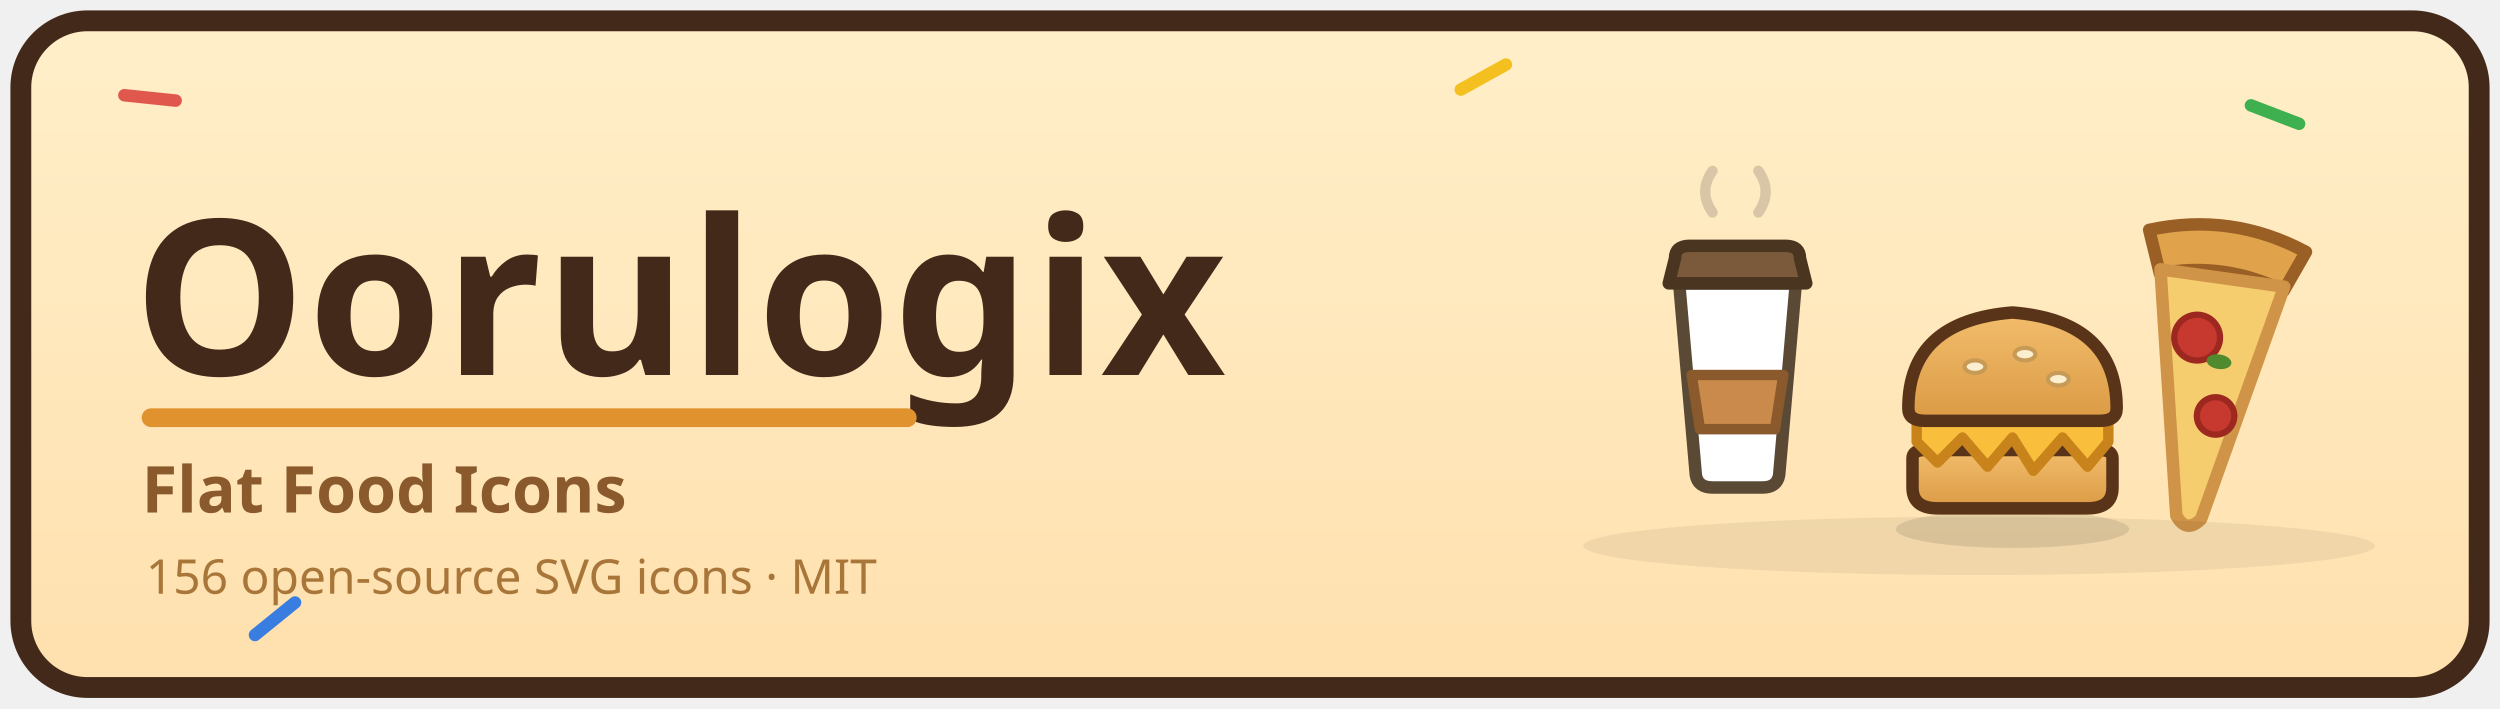
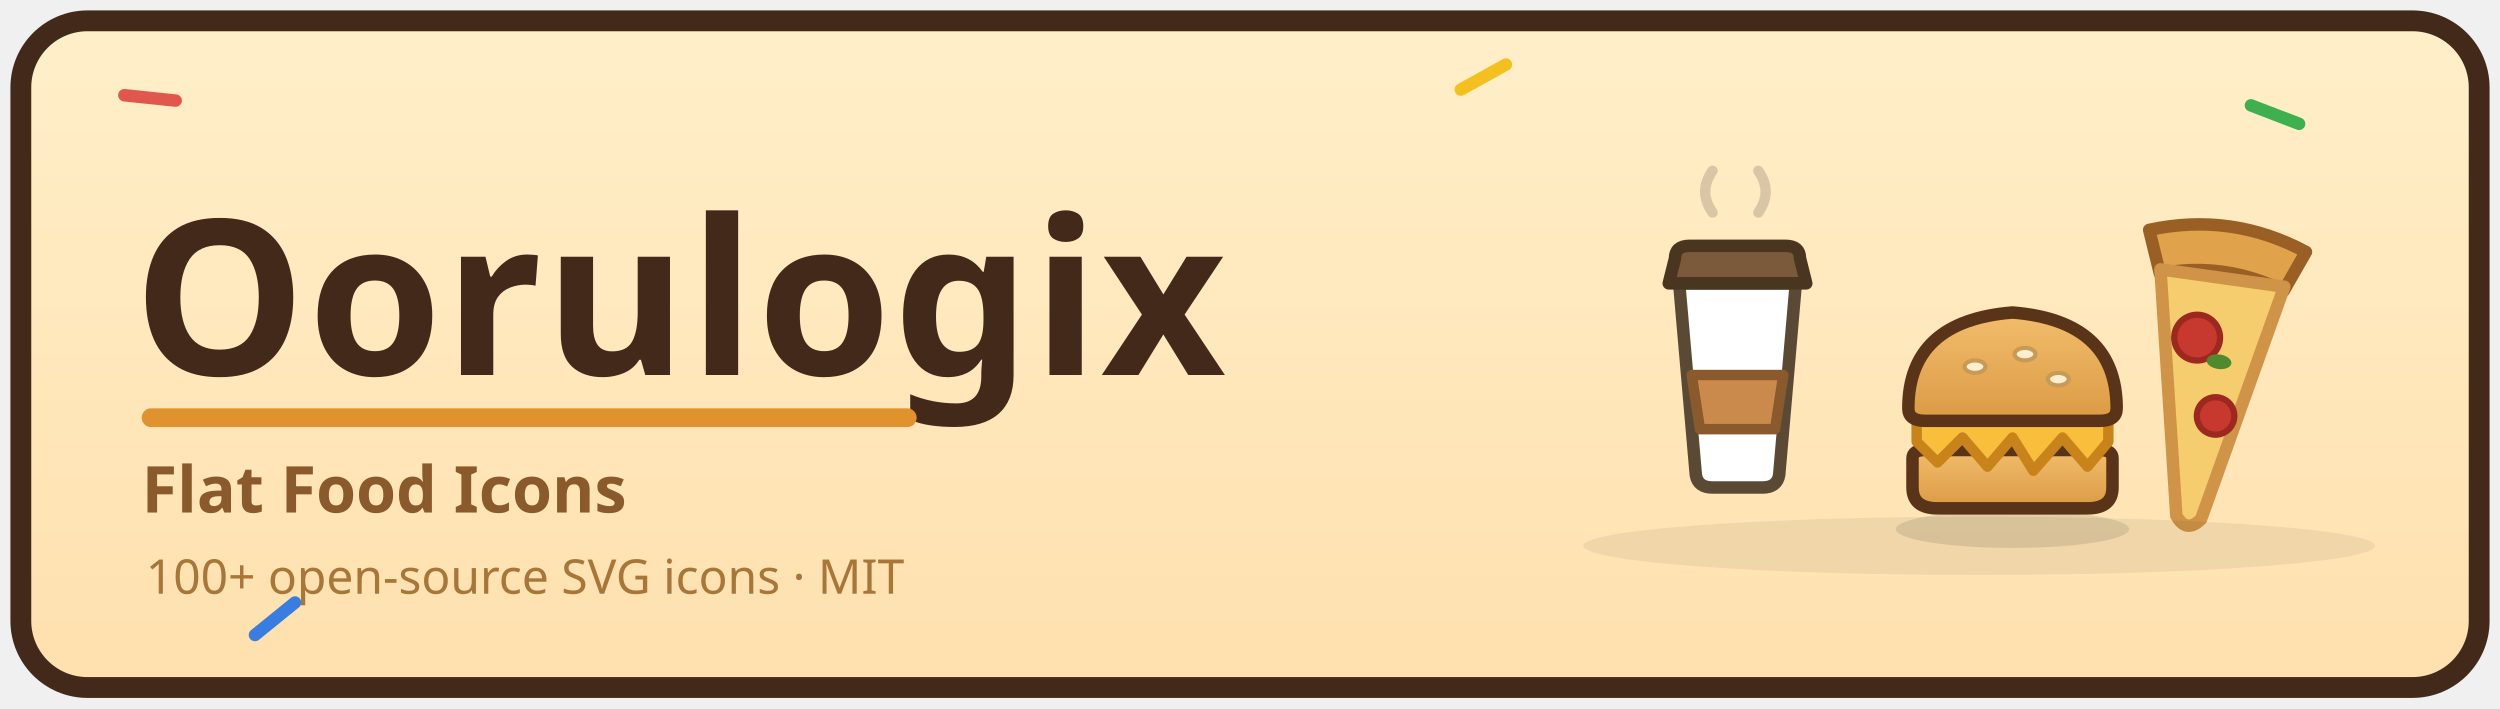
<svg xmlns="http://www.w3.org/2000/svg" viewBox="0 0 1200 340" width="1200" height="340" font-family="'Trebuchet MS','Segoe UI',system-ui,sans-serif">
  <defs>
    <linearGradient id="bn_bg" x1="0" y1="0" x2="0" y2="1">
      <stop offset="0" stop-color="#FFEFC9" />
      <stop offset="1" stop-color="#FFE0AE" />
    </linearGradient>
    <linearGradient id="bn_bun" x1="0" y1="0" x2="0" y2="1">
      <stop offset="0" stop-color="#F2BD6C" />
      <stop offset="1" stop-color="#DB9A44" />
    </linearGradient>
  </defs>
  <rect x="10" y="10" width="1180" height="320" rx="32" fill="url(#bn_bg)" stroke="#43291a" stroke-width="10" />
  <g stroke-width="6" stroke-linecap="round">
    <line x1="60" y1="50" x2="84" y2="44" stroke="#E0584D" transform="rotate(20 72 47)" />
    <line x1="120" y1="300" x2="144" y2="294" stroke="#3a7de0" transform="rotate(-25 132 297)" />
    <line x1="1080" y1="58" x2="1104" y2="52" stroke="#3fb04f" transform="rotate(35 1092 55)" />
    <line x1="700" y1="40" x2="724" y2="34" stroke="#f4c020" transform="rotate(-15 712 37)" />
  </g>
  <text x="64" y="180" font-size="104" font-weight="bold" fill="#43291a" letter-spacing="1">Oorulogix</text>
  <rect x="68" y="196" width="372" height="9" rx="4.5" fill="#E0922f" />
  <text x="68" y="246" font-size="31" font-weight="bold" fill="#8a5a2c">Flat Food Icons</text>
-   <text x="70" y="285" font-size="23" fill="#a9763a">156 open-source SVG icons · MIT</text>
+   <text x="70" y="285" font-size="23" fill="#a9763a">100+ open-source SVG icons · MIT</text>
  <g transform="translate(792 96)">
    <g fill="none" stroke="#c9b79a" stroke-width="5" stroke-linecap="round" opacity="0.7">
      <path d="M30 6 q-7 -10 0 -20" />
      <path d="M52 6 q7 -10 0 -20" />
    </g>
    <path d="M14 40 L70 40 L62 132 Q61 138 54 138 L30 138 Q23 138 22 132 Z" fill="#fff" stroke="#5a4a35" stroke-width="6" stroke-linejoin="round" />
    <path d="M9 40 L75 40 L72 28 Q72 22 65 22 L19 22 Q12 22 12 28 Z" fill="#7A5A3A" stroke="#4a3520" stroke-width="6" stroke-linejoin="round" />
    <path d="M20 84 L64 84 L60 110 L24 110 Z" fill="#C98A4B" stroke="#8a5a2c" stroke-width="5" stroke-linejoin="round" />
  </g>
  <g transform="translate(902 104)">
    <ellipse cx="64" cy="150" rx="56" ry="9" fill="#000" opacity="0.10" />
    <path d="M16 116 Q16 112 22 112 L106 112 Q112 112 112 116 L112 130 Q112 140 100 140 L28 140 Q16 140 16 130 Z" fill="url(#bn_bun)" stroke="#5a3418" stroke-width="6" stroke-linejoin="round" />
    <path d="M18 96 L110 96 L110 108 L100 120 L88 106 L74 122 L64 106 L52 120 L40 106 L28 118 L18 108 Z" fill="#F8BE3C" stroke="#C8841A" stroke-width="5" stroke-linejoin="round" />
    <path d="M14 92 Q14 50 64 46 Q114 50 114 92 Q114 98 106 98 L22 98 Q14 98 14 92 Z" fill="url(#bn_bun)" stroke="#5a3418" stroke-width="6" stroke-linejoin="round" />
    <g fill="#FCEFD0" stroke="#C79A55" stroke-width="2">
      <ellipse cx="46" cy="72" rx="5" ry="3" />
      <ellipse cx="70" cy="66" rx="5" ry="3" />
      <ellipse cx="86" cy="78" rx="5" ry="3" />
    </g>
  </g>
  <g transform="translate(1016 92) rotate(8)">
    <path d="M18 16 Q56 2 94 16 L86 36 Q56 26 26 36 Z" fill="#E0A24B" stroke="#9a5f25" stroke-width="6" stroke-linejoin="round" />
    <path d="M26 34 L86 34 L62 150 Q56 158 50 150 Z" fill="#F6CD6E" stroke="#cf9447" stroke-width="6" stroke-linejoin="round" />
    <circle cx="48" cy="64" r="11" fill="#C7382F" stroke="#9c2820" stroke-width="3" />
    <circle cx="62" cy="100" r="9" fill="#C7382F" stroke="#9c2820" stroke-width="3" />
    <ellipse cx="60" cy="74" rx="6" ry="3.5" fill="#4f8a2e" />
  </g>
  <ellipse cx="950" cy="262" rx="190" ry="14" fill="#000" opacity="0.06" />
</svg>
